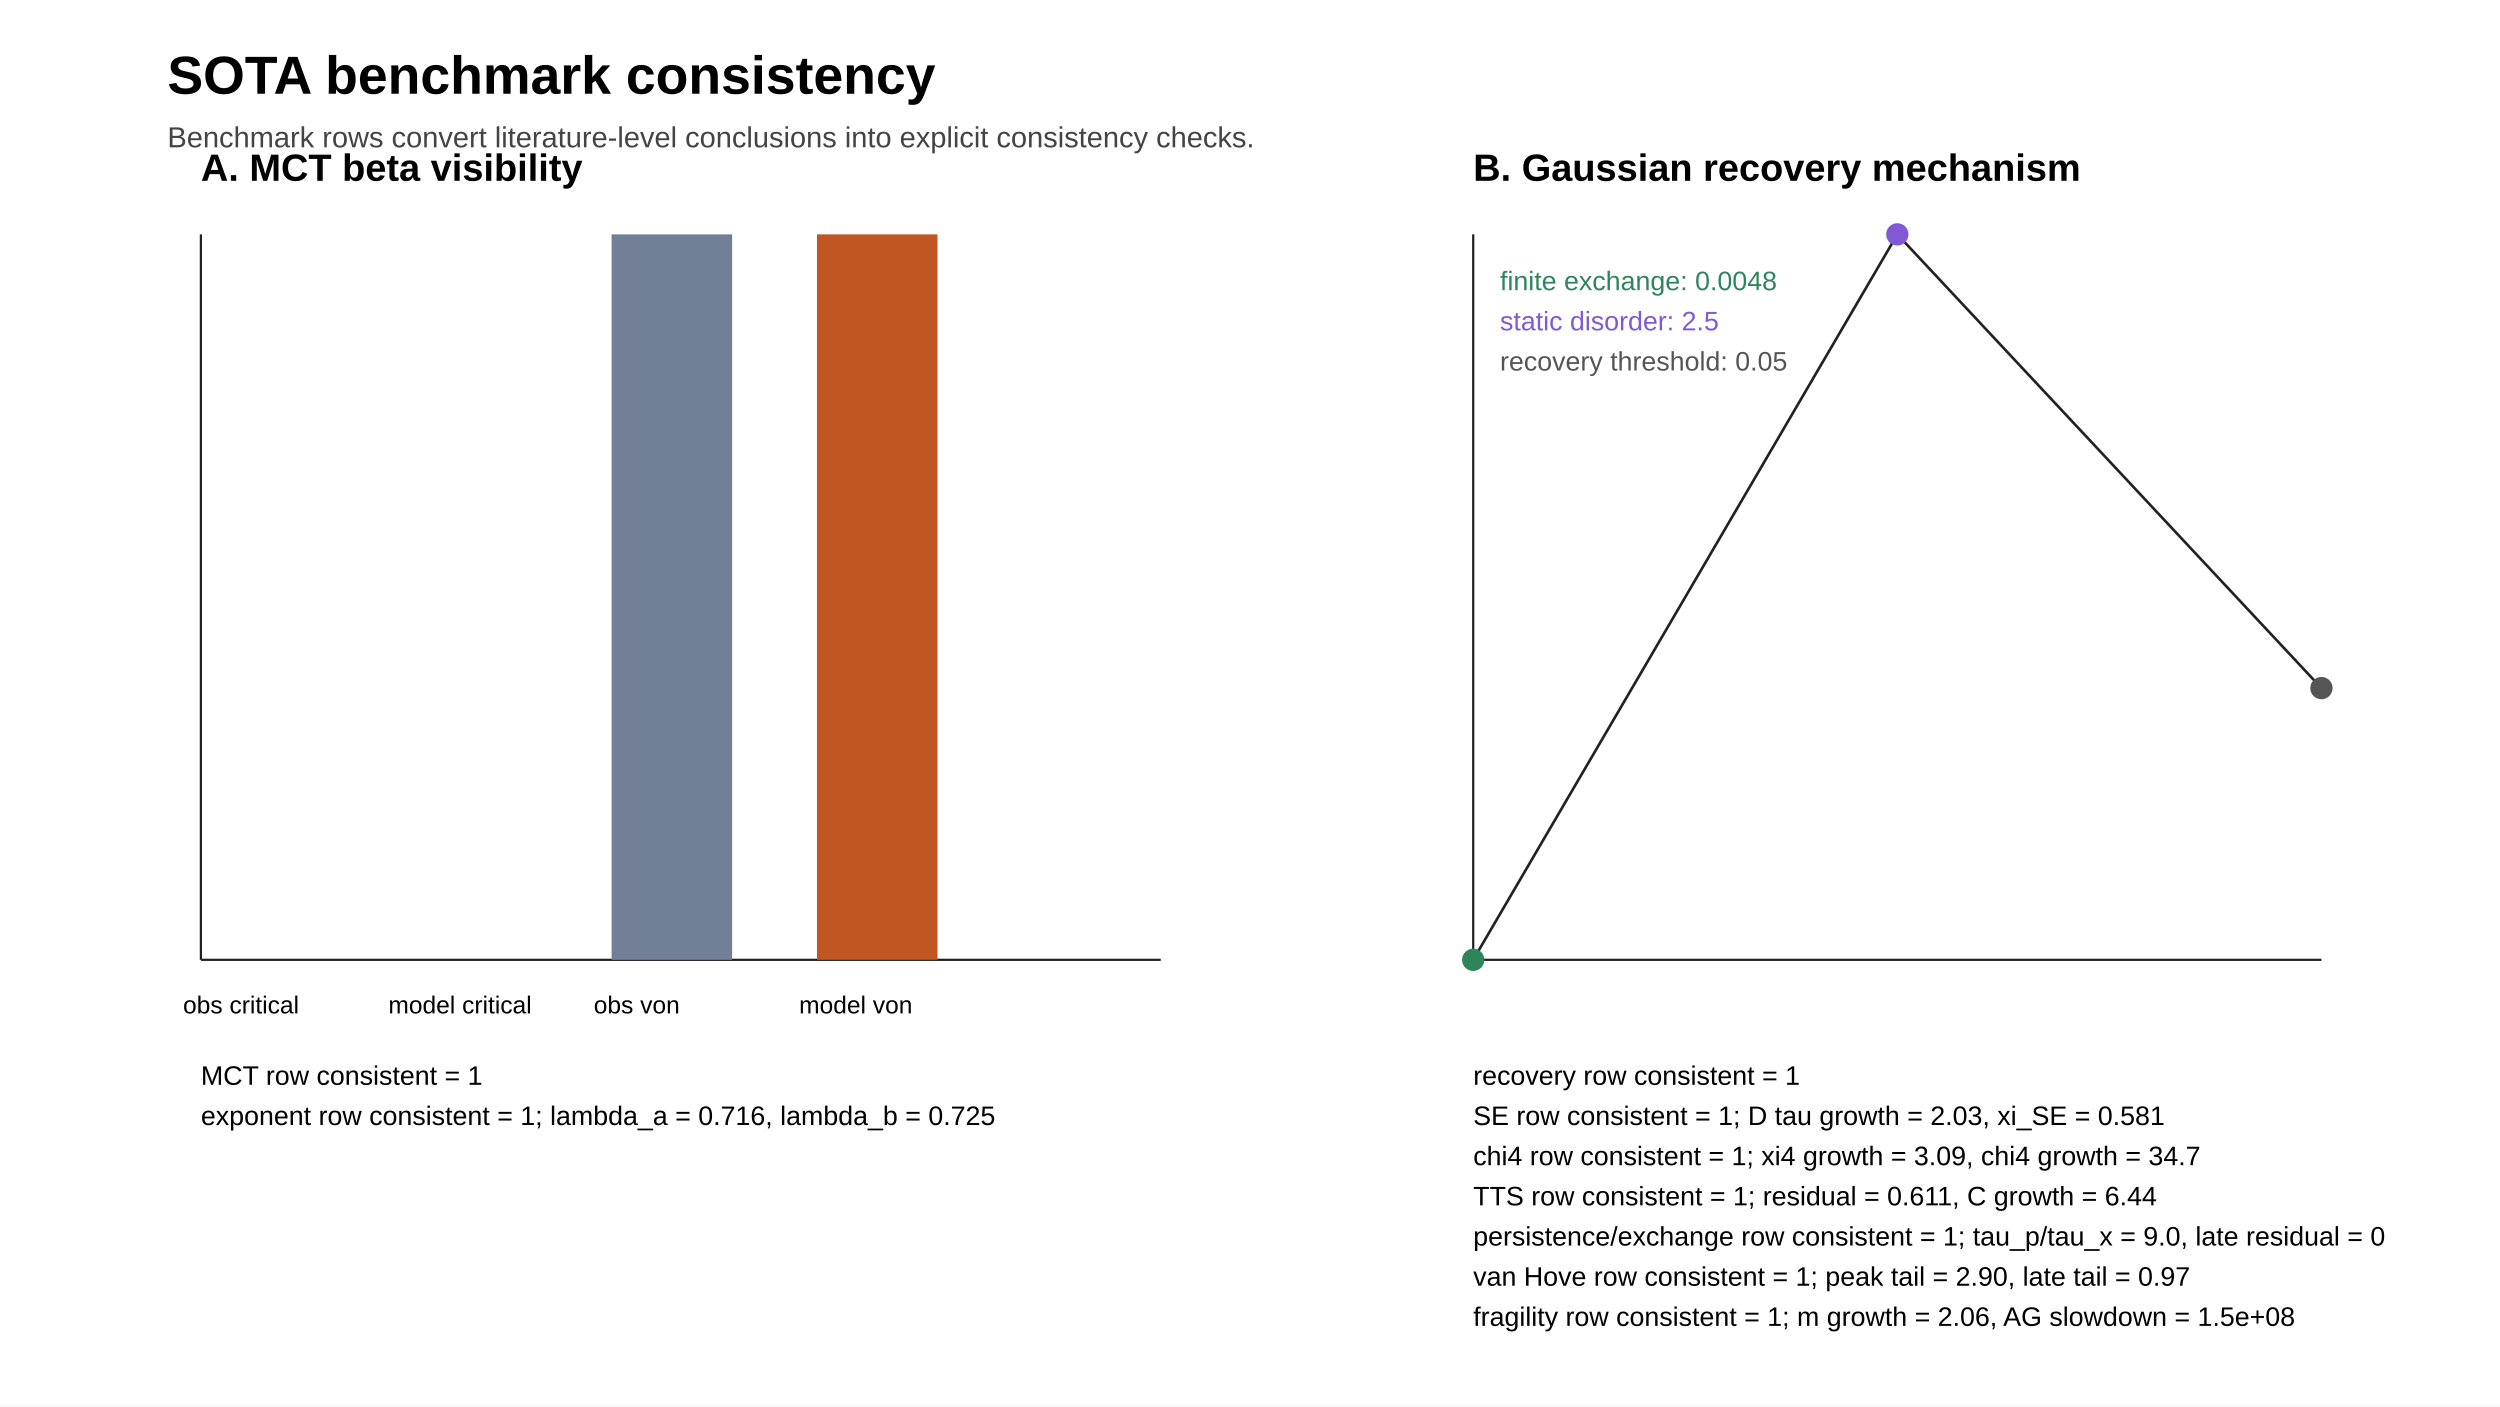
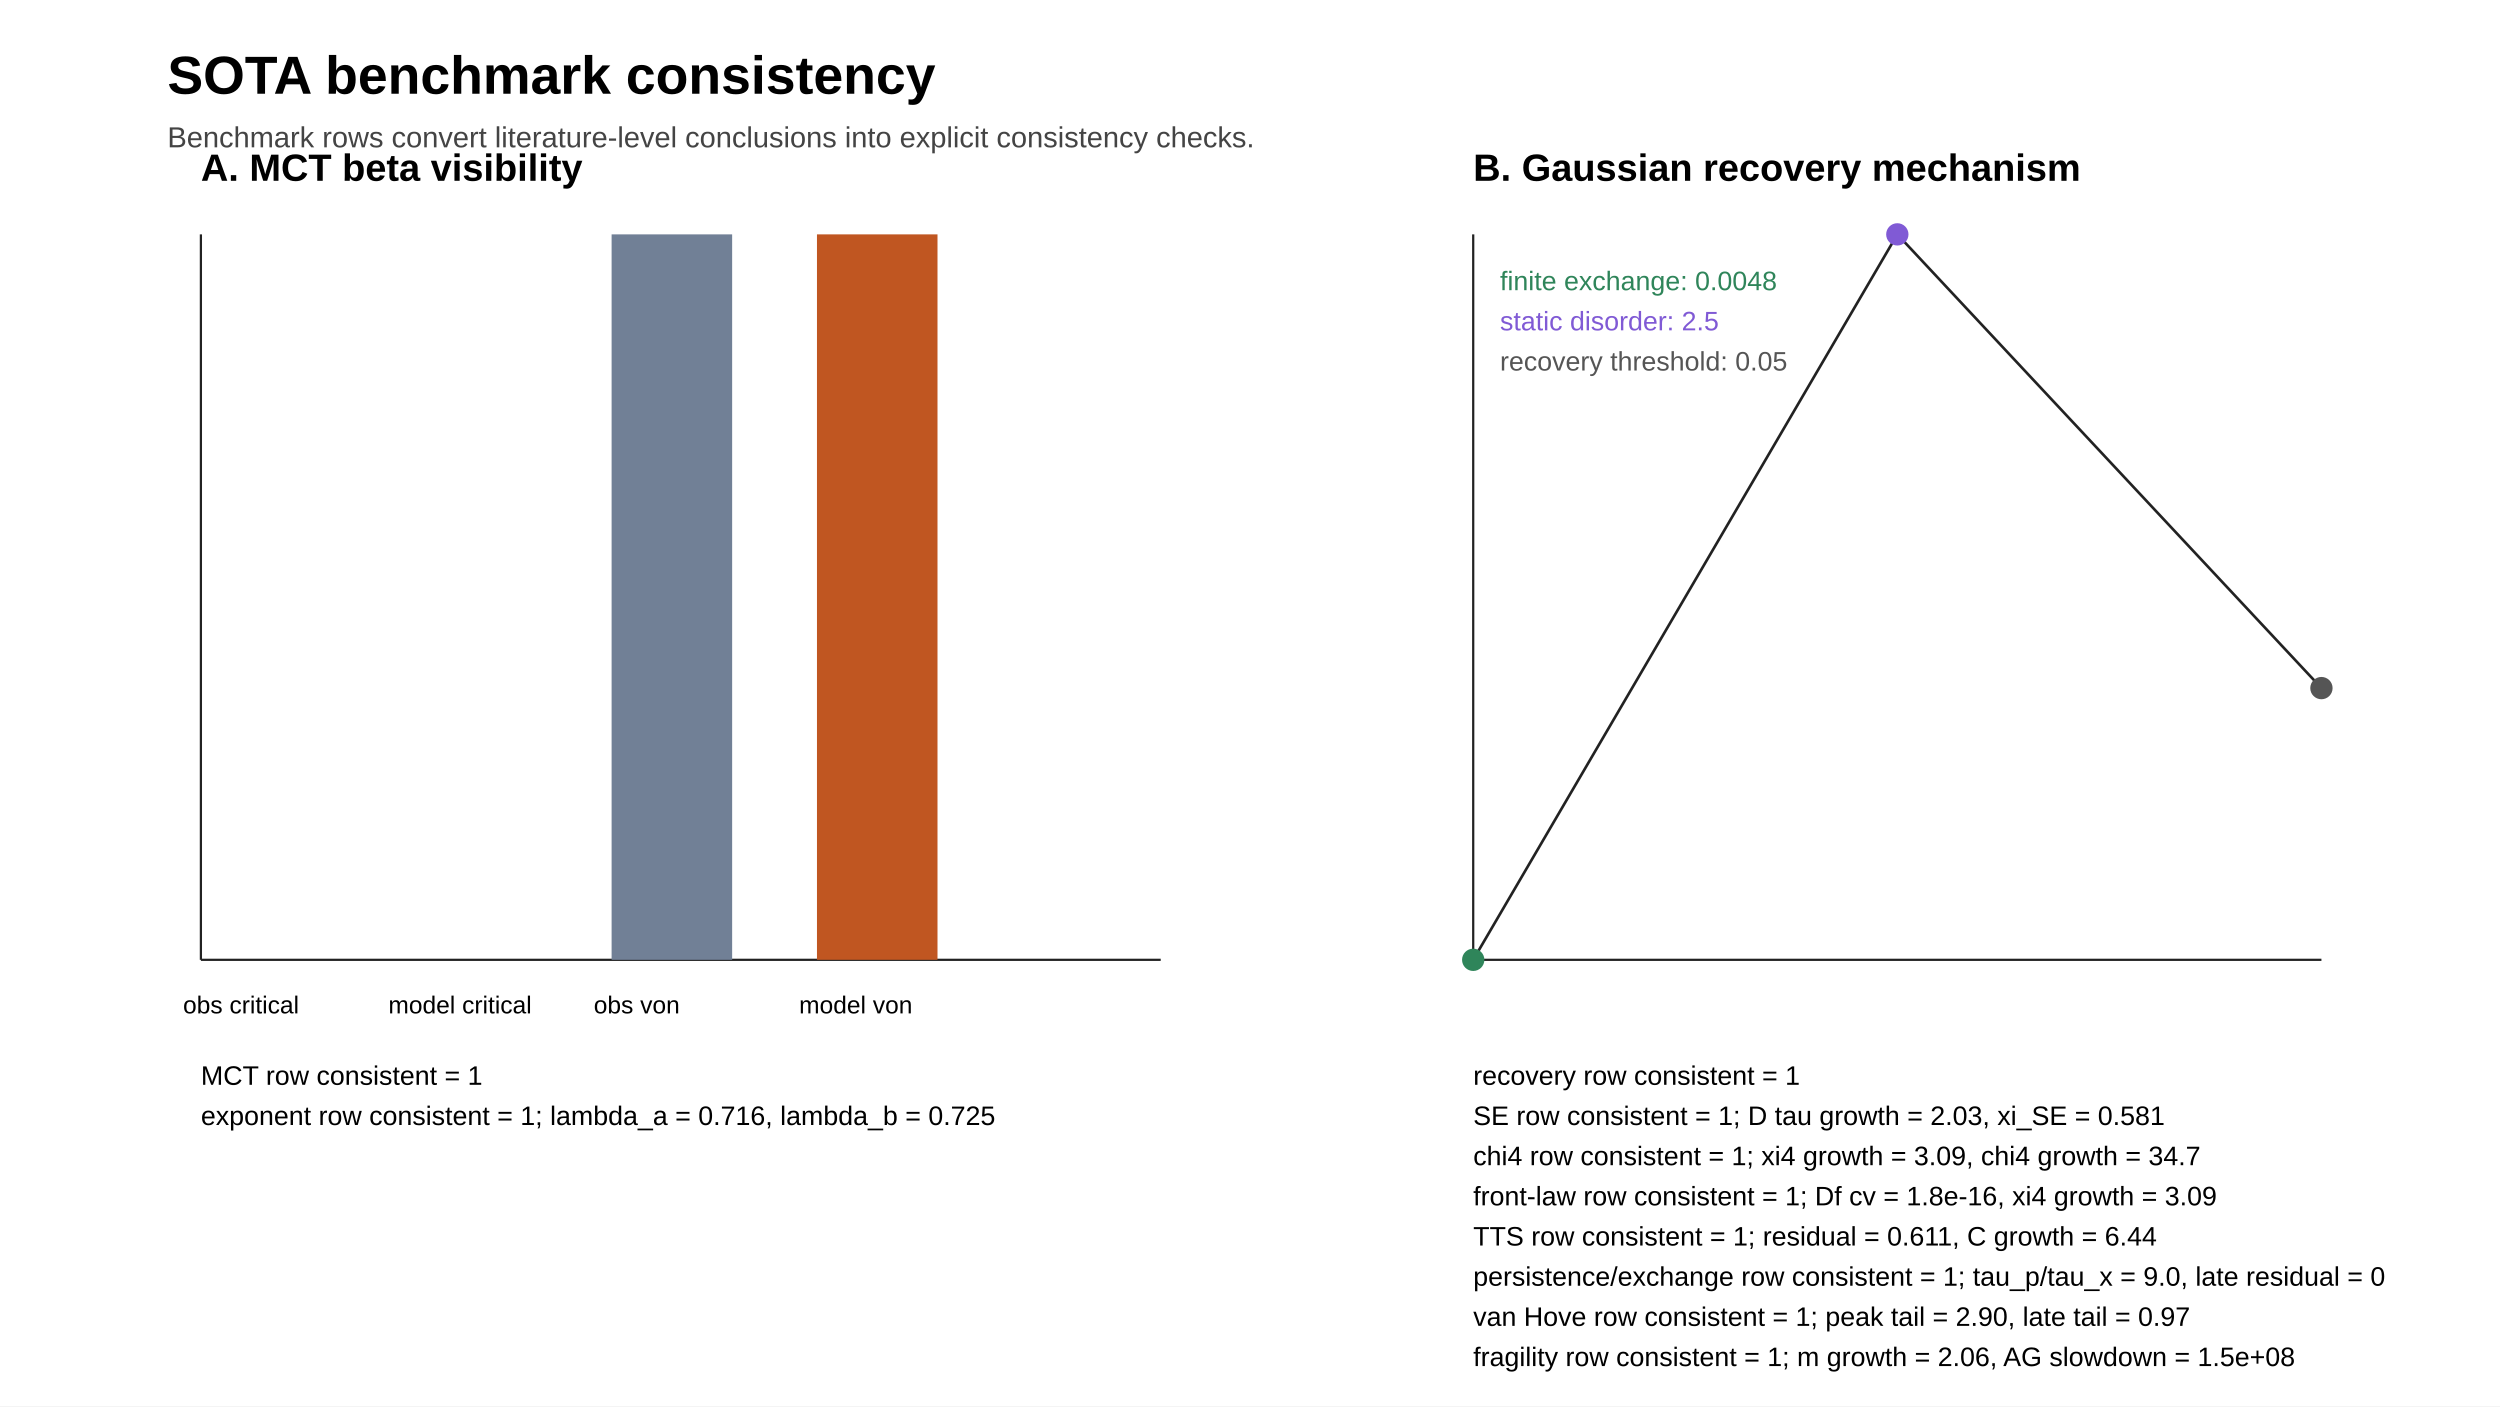
<svg xmlns="http://www.w3.org/2000/svg" width="1120" height="630" viewBox="0 0 1120 630">
  <rect width="100%" height="100%" fill="#ffffff" />
  <text x="75" y="42" font-family="Arial, sans-serif" font-size="24" font-weight="700">SOTA benchmark consistency</text>
  <text x="75" y="66" font-family="Arial, sans-serif" font-size="13" fill="#444">Benchmark rows convert literature-level conclusions into explicit consistency checks.</text>
  <line x1="90" y1="430" x2="520" y2="430" stroke="#222" />
  <line x1="90" y1="430" x2="90" y2="105" stroke="#222" />
  <text x="90" y="81" font-family="Arial, sans-serif" font-size="17" font-weight="700">A. MCT beta visibility</text>
  <rect x="90" y="430.00" width="54" height="0.00" fill="#718096" />
  <text x="82" y="454" font-family="Arial, sans-serif" font-size="11">obs critical</text>
  <rect x="182" y="430.00" width="54" height="0.00" fill="#2b6cb0" />
  <text x="174" y="454" font-family="Arial, sans-serif" font-size="11">model critical</text>
  <rect x="274" y="105.00" width="54" height="325.00" fill="#718096" />
  <text x="266" y="454" font-family="Arial, sans-serif" font-size="11">obs von</text>
  <rect x="366" y="105.00" width="54" height="325.00" fill="#c05621" />
  <text x="358" y="454" font-family="Arial, sans-serif" font-size="11">model von</text>
  <text x="90" y="486" font-family="Arial, sans-serif" font-size="12">MCT row consistent = 1</text>
  <text x="90" y="504" font-family="Arial, sans-serif" font-size="12">exponent row consistent = 1; lambda_a = 0.716, lambda_b = 0.725</text>
  <line x1="660" y1="430" x2="1040" y2="430" stroke="#222" />
  <line x1="660" y1="430" x2="660" y2="105" stroke="#222" />
  <text x="660" y="81" font-family="Arial, sans-serif" font-size="17" font-weight="700">B. Gaussian recovery mechanism</text>
  <polyline points="660.00,430.00 850.00,105.00 1040.00,308.27" fill="none" stroke="#222222" stroke-width="1.2" stroke-linejoin="round" stroke-linecap="round" />
  <circle cx="660.00" cy="430.00" r="5" fill="#2f855a" />
  <text x="672" y="130" font-family="Arial, sans-serif" font-size="12" fill="#2f855a">finite exchange: 0.0048</text>
  <circle cx="850.00" cy="105.00" r="5" fill="#805ad5" />
  <text x="672" y="148" font-family="Arial, sans-serif" font-size="12" fill="#805ad5">static disorder: 2.5</text>
  <circle cx="1040.00" cy="308.27" r="5" fill="#555555" />
  <text x="672" y="166" font-family="Arial, sans-serif" font-size="12" fill="#555555">recovery threshold: 0.05</text>
  <text x="660" y="486" font-family="Arial, sans-serif" font-size="12">recovery row consistent = 1</text>
  <text x="660" y="504" font-family="Arial, sans-serif" font-size="12">SE row consistent = 1; D tau growth = 2.03, xi_SE = 0.581</text>
  <text x="660" y="522" font-family="Arial, sans-serif" font-size="12">chi4 row consistent = 1; xi4 growth = 3.09, chi4 growth = 34.7</text>
-   <text x="660" y="540" font-family="Arial, sans-serif" font-size="12">TTS row consistent = 1; residual = 0.611, C growth = 6.44</text>
-   <text x="660" y="558" font-family="Arial, sans-serif" font-size="12">persistence/exchange row consistent = 1; tau_p/tau_x = 9.0, late residual = 0</text>
-   <text x="660" y="576" font-family="Arial, sans-serif" font-size="12">van Hove row consistent = 1; peak tail = 2.90, late tail = 0.97</text>
-   <text x="660" y="594" font-family="Arial, sans-serif" font-size="12">fragility row consistent = 1; m growth = 2.06, AG slowdown = 1.5e+08</text>
+   <text x="660" y="540" font-family="Arial, sans-serif" font-size="12">front-law row consistent = 1; Df cv = 1.8e-16, xi4 growth = 3.09</text>
+   <text x="660" y="558" font-family="Arial, sans-serif" font-size="12">TTS row consistent = 1; residual = 0.611, C growth = 6.44</text>
+   <text x="660" y="576" font-family="Arial, sans-serif" font-size="12">persistence/exchange row consistent = 1; tau_p/tau_x = 9.0, late residual = 0</text>
+   <text x="660" y="594" font-family="Arial, sans-serif" font-size="12">van Hove row consistent = 1; peak tail = 2.90, late tail = 0.97</text>
+   <text x="660" y="612" font-family="Arial, sans-serif" font-size="12">fragility row consistent = 1; m growth = 2.06, AG slowdown = 1.5e+08</text>
</svg>
